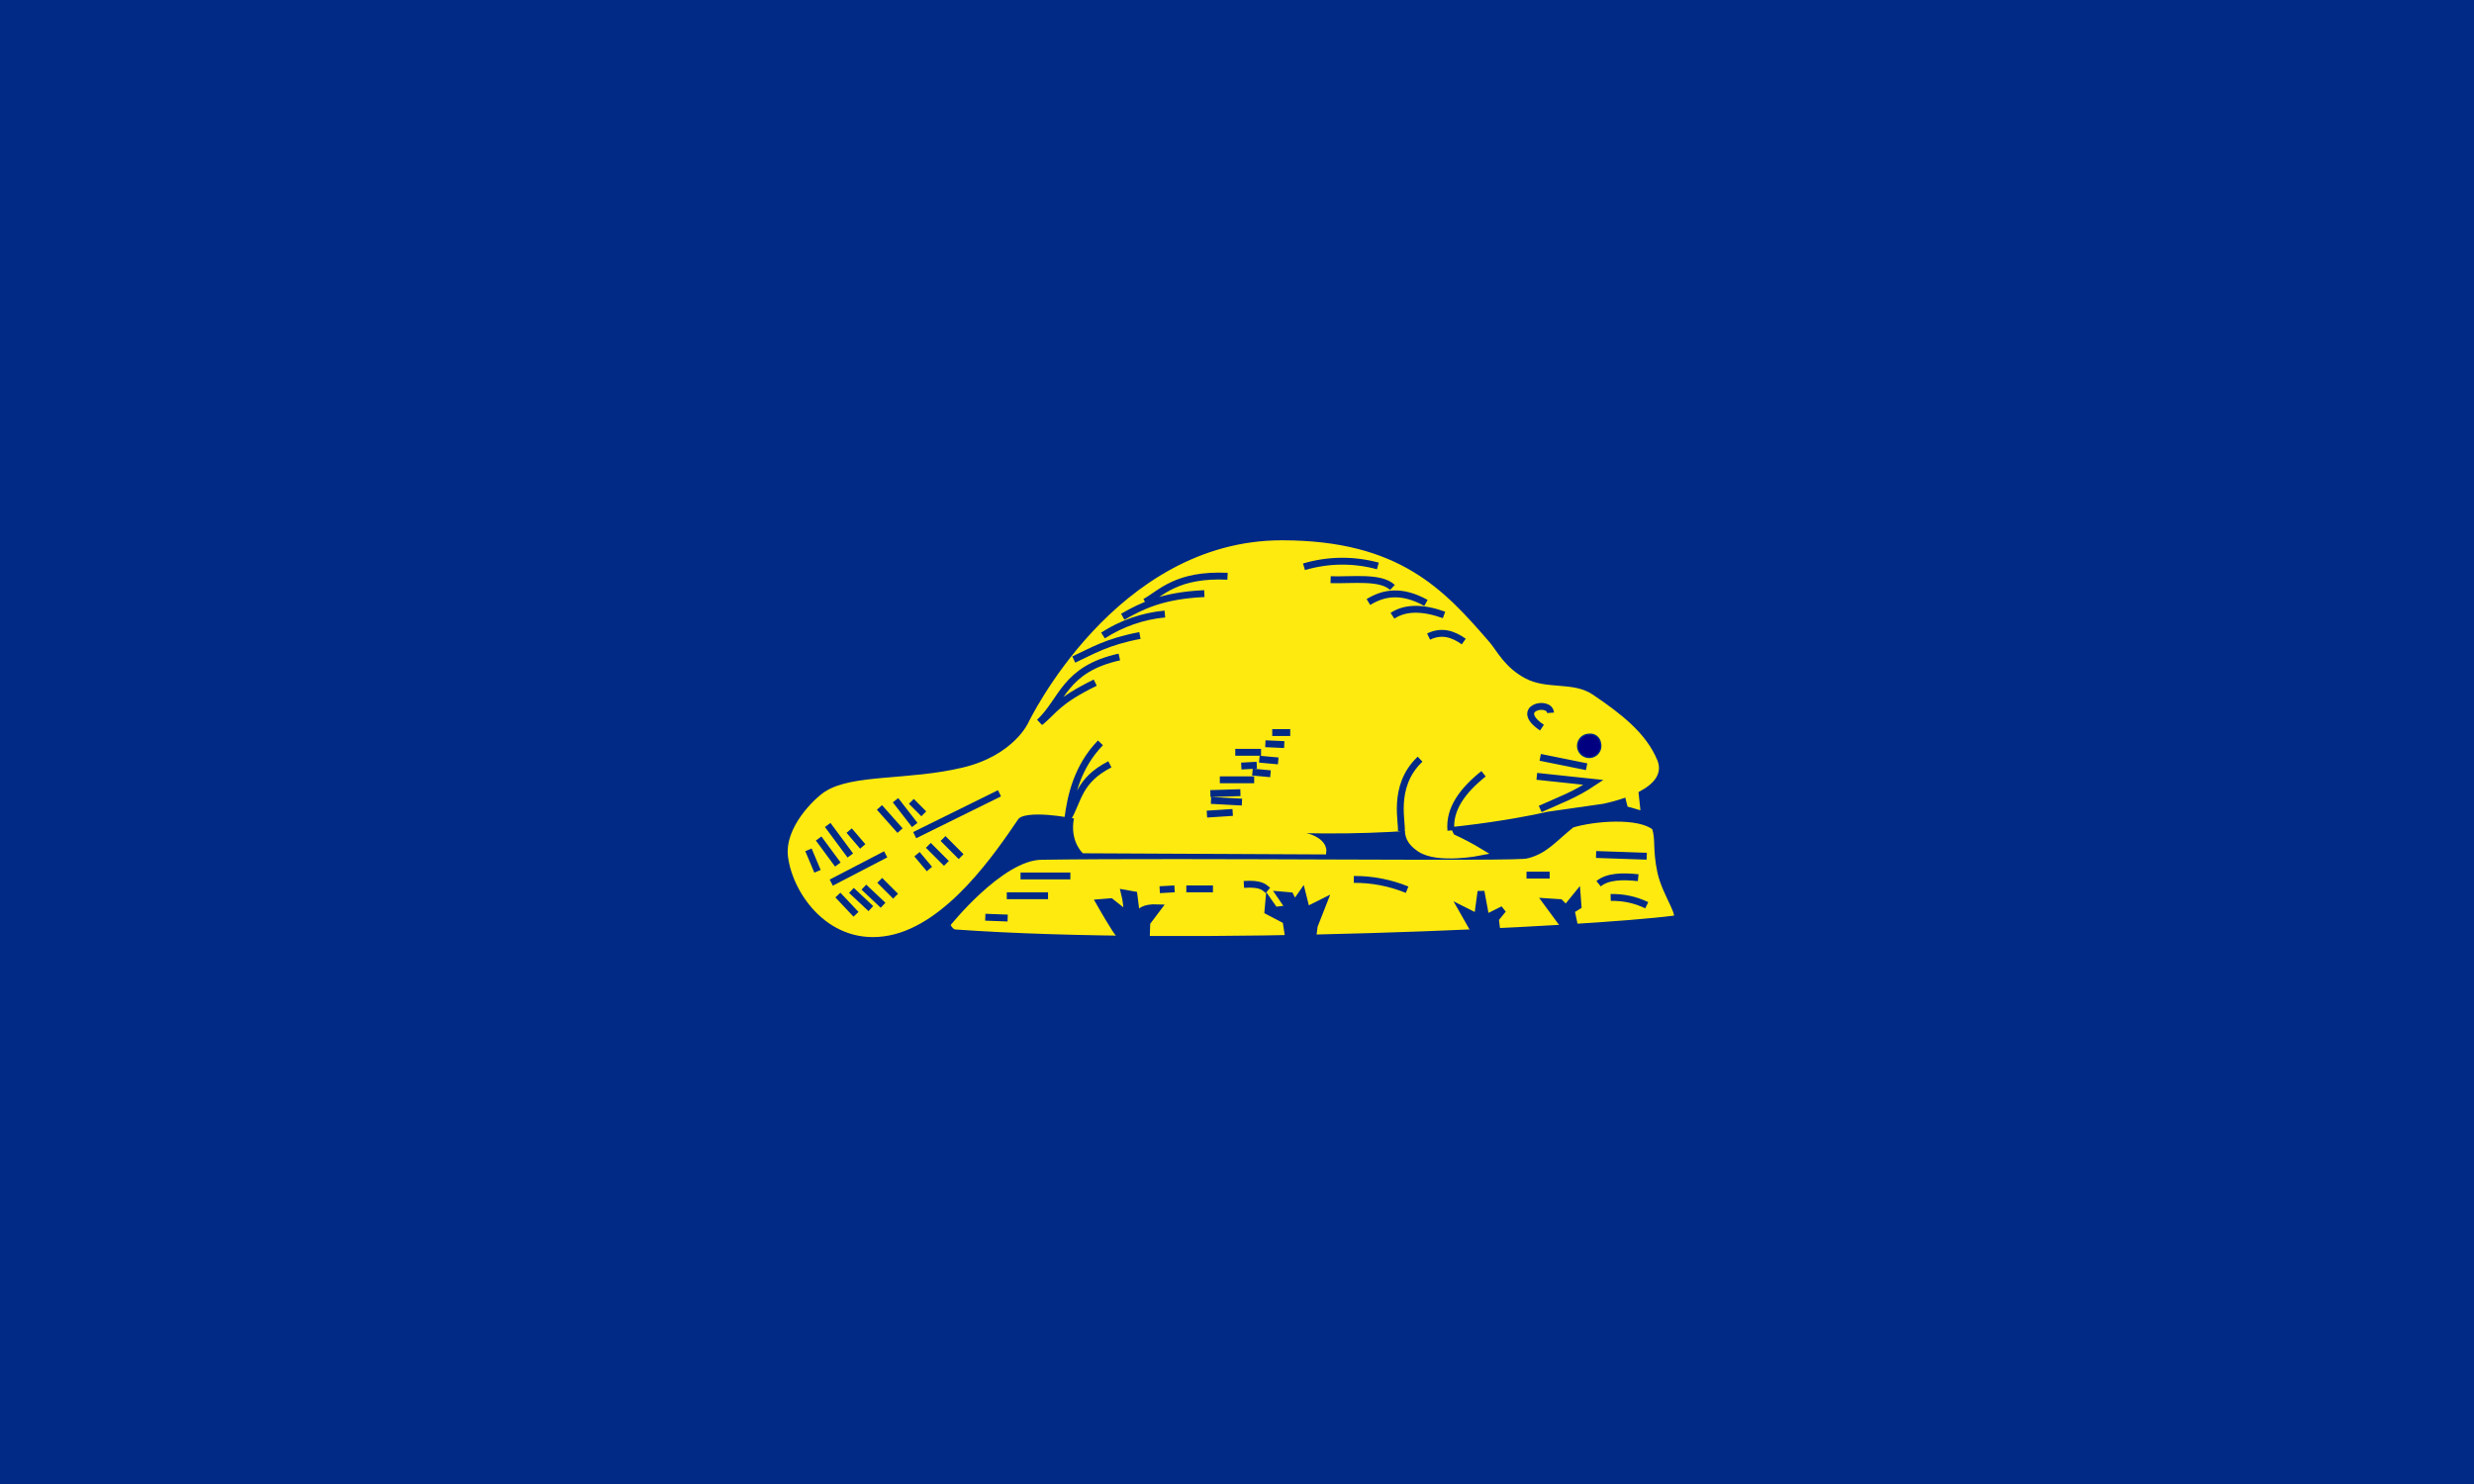
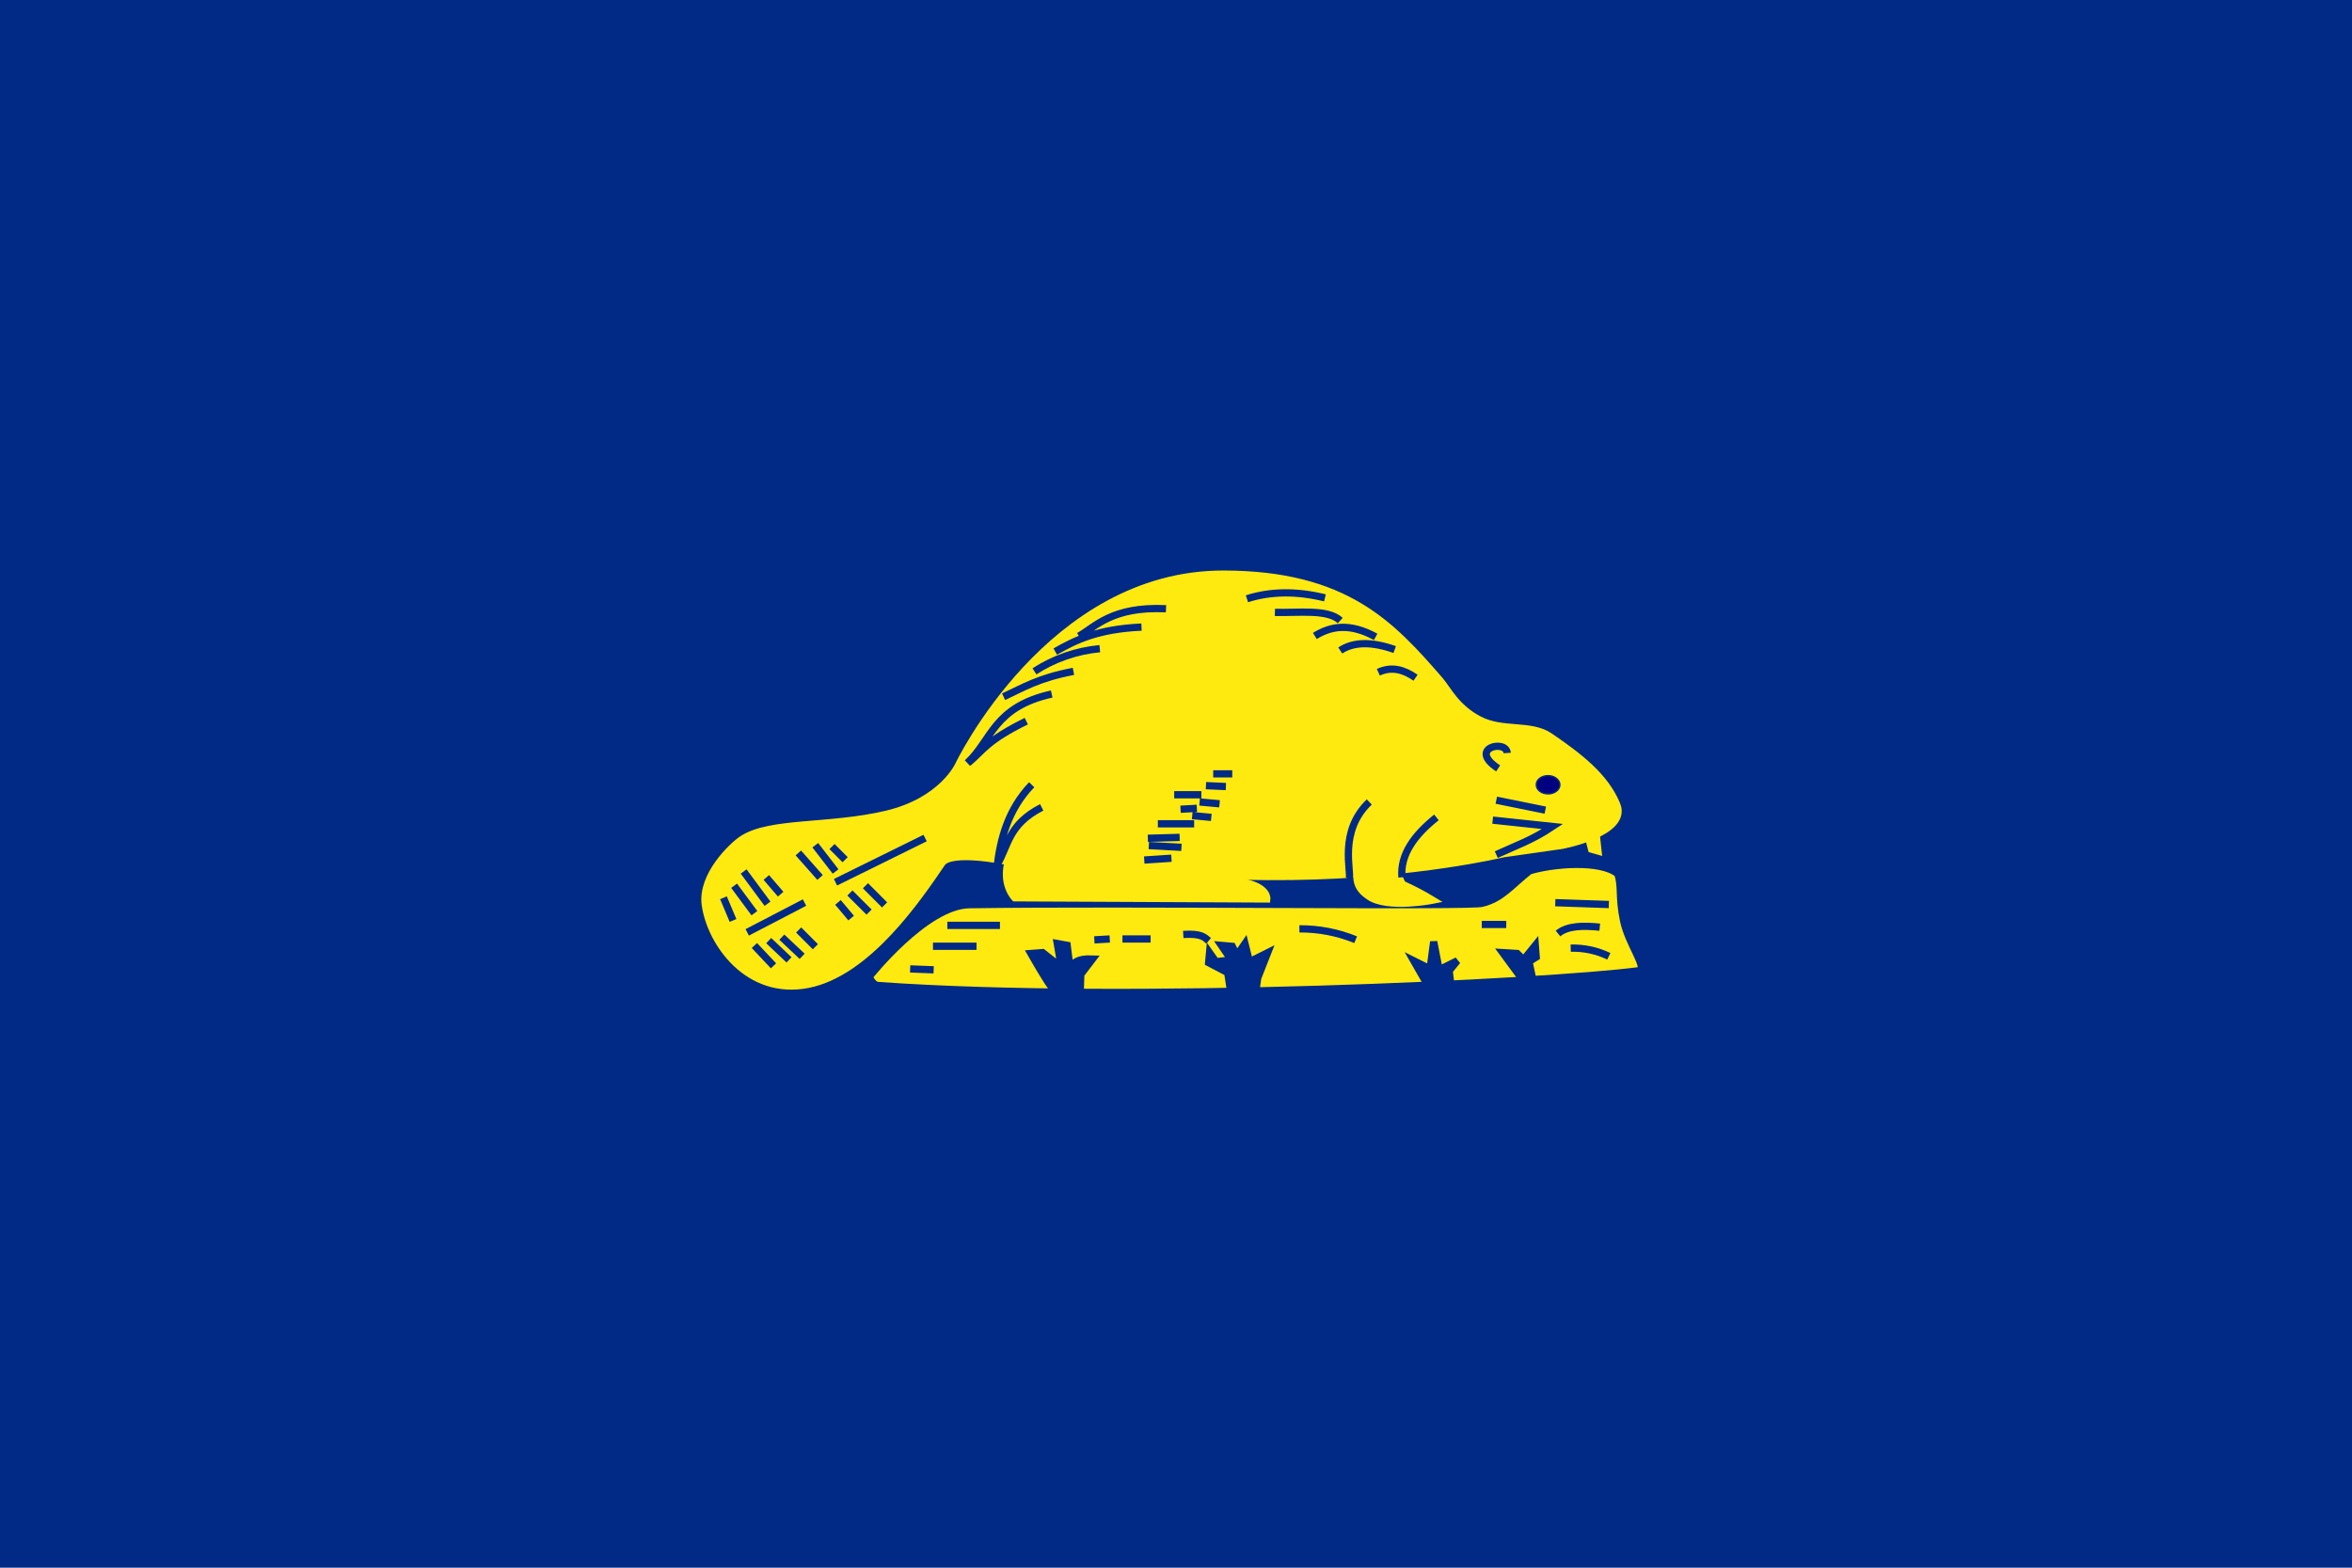
- <svg xmlns="http://www.w3.org/2000/svg" width="500" height="300" viewBox="0 0 500 300">
-   <path fill="#002a86" d="M0 0h500v300H0z" />
-   <path d="M338.45 185.78c2-.27-1.82-4.93-2.81-9.57s-.28-6.54-1.12-9c-3.3-2.69-12.39-1.94-16.88-.57-3.69 2.94-5.31 5.23-9 6.19-1 .69-68.4-.17-98.19.28-8.35.13-19.13 13.79-19.13 13.79s.6 1.61 1.69 1.69c47.9 3.41 128.11-.53 145.44-2.81z" fill="#ffea0f" stroke="#002a86" stroke-width="1.39" fill-rule="evenodd" />
-   <path d="M225.09 152.6s-5.6 7.2-7.08 11.89 1.14 7.31 1.14 7.31l48.22.23s.29-2.29-4.57-3.2-14.85-.46-14.85-.46l-.46-2.28 24.91-3.66-8.69-21.94zM288.39 153.29s-4 2.51-3.65 9.37c.23 4.58-1.32 6.51 2.28 8.91s12.11.69 12.11.69a51.83 51.83 0 00-5.71-3s-1.94-2.4-.46-6.4 8-9.37 8-9.37z" fill="#ffea0f" stroke="#ffea0f" stroke-width="1.39" fill-rule="evenodd" />
-   <path d="M334.33 154c-2.23-5.43-7.22-9.2-12.8-13-3.67-2.52-9-.86-13.48-3.2s-6.06-5.83-7.55-7.54c-9.21-10.64-18-20.3-41.36-20.34-33.3-.06-50.73 36.56-50.73 36.56s-3.08 6.84-13.71 9.37c-11 2.63-22.32 1.3-27.65 4.8-1.89 1.24-7.89 6.92-7.09 12.57 1 7.28 8.19 17.44 19.61 15.21s21.08-16.5 25.64-23.21c1.72-2.53 11.88-.45 11.88-.45s31.2 3.31 55.08 3 40.45-4.35 40.45-4.35l11.19-1.6s12.74-2.42 10.52-7.82z" fill="#ffea0f" stroke="#ffea0f" stroke-width="1.39" fill-rule="evenodd" />
-   <path d="M202 160.37l-17.14 8.46M181.9 167.91l-4.16-4.68M184.87 166.77l-3.88-5M184.19 162l2.51 2.52M171.62 167.91l2.74 3.2M167.28 166.77l4.57 6.17M169.33 174.77l-3.88-5.26M165.22 176.14l-1.83-4.34M173 184.83l-3.66-3.89M168 178.43l11-5.72M176 183.68l-3.92-3.68M174.59 179.34l3.88 3.66M181 181.17l-3.2-3.2M187.84 175.68l-2.51-3M191.27 174.54l-3.65-3.65M194.24 173.17l-3.65-3.66M222.4 150.17c-4.65 4.81-6 10.65-6.6 15.46M224.31 154.51c-6.41 3.29-6.32 7.23-8.51 10.94M299.83 156.42c-4.26 3.41-7 7.13-6.6 11.46M287 153.47c-5.94 5.63-3.37 13.33-3.83 14.71M221.35 138c-7.59 3.72-8.17 5.53-11.11 8M226.22 132.81c-11.16 2.49-11.42 8.8-16.15 13.2M230.38 128.47c-6.77 1.29-9.65 3.14-13.37 4.86M235.42 124.13a27.75 27.75 0 00-12.5 4.34M243.4 120c-8.42.39-12.61 2.47-16.49 4.68M248.09 116.49c-10.32-.48-13.47 3.45-16.67 5.21M295.83 129.69c-2.17-1.54-4.48-2.28-7.11-1M313.37 144.1c-.18-2.67-7.67-1-1.74 3M291.84 124.31q-6.6-2.36-10.42.17M288.19 121.88c-4.93-2.71-8.53-2.08-11.63-.18M281.42 118.75c-2.42-2.26-7.94-1.43-12.5-1.56M278.47 114.41a27.2 27.2 0 00-14.93.17M199.13 185.42l4.52.17M203.47 181.08h8.34M206.25 177.08h10.07M239.76 179.69h5.38M234.38 179.86l3-.17M256.25 180c-.82-.67-1.36-1.43-4.86-1.21M273.61 177.78a27.89 27.89 0 0110.77 2.08M308.51 176.91h4.68M322.57 172.74l10.24.35M331.08 177.43c-3.21-.33-6.16-.29-8 1.22M332.81 183a15.75 15.75 0 00-7.29-1.57M260.76 148.09h-3.64M249.65 152.08h5.21M250.87 154.86l3.12-.17M259.55 150.52l-3.82-.17M258.33 153.82l-3.82-.35M256.77 156.42l-3.65-.34M246.53 157.64h6.94M244.62 160.42l6.07-.18M251 162.15l-6.25-.34M243.92 164.58l5.21-.34M320.66 155l-9.38-1.9M311.28 163.54c3.94-1.8 6.83-2.75 10.77-5.38l-11.46-1.22" fill="none" stroke="#002a86" stroke-width="1.39" />
-   <path d="M323.44 150.17a2.34 2.34 0 11-2.26-1.73 2.05 2.05 0 012.26 1.73z" fill="navy" stroke="#002a86" stroke-linecap="round" stroke-linejoin="round" stroke-width=".28" />
-   <path d="M226.74 189.58a18.3 18.3 0 01-1.74-2.43c-1.13-1.78-2.78-4.68-2.78-4.68l2.26-.18 3.3 2.61a17.26 17.26 0 00-.52-4.34l1.91.34.52 4.17c.84-.76 1.28-1.68 4.34-1.56l-2.26 3-.17 5.21-4-.35zM316.84 188.19l-4.34-5.9 2.78.18 1.21 1.21 2.26-2.78.17 2.26-1.39.87 1.05 4.86zM298.26 188.72l-2.77-4.87 3.12 1.57.7-5.21 1 5.38 3.47-1.74-1.56 1.91.52 4.17zM260.59 190.63l-.69-4.52-3.65-1.91.17-1.91 1.22 1.74 2.95-.35-1.91-2.78 2.08.18.87 1.73 1.56-2.25.87 3.47 3.47-1.74-1.91 4.86-.52 3.85z" fill="#002a86" stroke="#002a86" stroke-width="1.39" fill-rule="evenodd" />
-   <path d="M330.21 157.29c0 .87.52 5.56.52 5.56l-1.22-.35-1.39-5.38z" fill="#ffea0f" stroke="#ffea0f" stroke-width="1.39" fill-rule="evenodd" />
+ <svg xmlns="http://www.w3.org/2000/svg" width="600" height="400" viewBox="0 0 600 400">
+   <path fill="#002a86" d="M0 0h600v400H0z" />
+   <path d="M417.94 247.7c2.7-.35-2.44-6.56-3.75-12.75s-.38-8.73-1.5-12c-4.4-3.58-16.52-2.57-22.51-.75-4.91 3.91-7.07 7-12 8.25-1.38.92-91.21-.23-130.92.38-11.14.17-25.51 18.38-25.51 18.38s.8 2.15 2.25 2.25c63.87 4.54 170.83-.72 193.94-3.76z" fill="#ffea0f" stroke="#002a86" stroke-width="1.85" fill-rule="evenodd" />
+   <path d="M266.79 203.47s-7.46 9.6-9.44 15.85 1.52 9.75 1.52 9.75l64.29.3s.38-3.05-6.09-4.26-19.81-.61-19.81-.61l-.61-3.05 33.21-4.88-11.58-29.25zM351.19 204.39s-5.33 3.35-4.87 12.49c.3 6.1-1.76 8.68 3 11.88s16.15.92 16.15.92a70 70 0 00-7.62-4s-2.59-3.19-.6-8.53S368 204.69 368 204.69z" fill="#ffea0f" stroke="#ffea0f" stroke-width="1.85" fill-rule="evenodd" />
+   <path d="M412.43 205.3c-3-7.24-9.62-12.26-17.06-17.37-4.89-3.35-12-1.14-18-4.26s-8.07-7.77-10.05-10.06c-12.29-14.18-24-27.06-55.15-27.12-44.41-.07-67.64 48.76-67.64 48.76s-4.11 9.11-18.28 12.49c-14.71 3.5-29.77 1.73-36.87 6.4-2.52 1.65-10.51 9.21-9.45 16.75 1.38 9.71 10.91 23.26 26.15 20.28s28.1-22 34.18-30.94c2.3-3.37 15.85-.61 15.85-.61s41.59 4.42 73.43 4 53.93-5.79 53.93-5.79l14.93-2.13s17.01-3.16 14.03-10.4z" fill="#ffea0f" stroke="#ffea0f" stroke-width="1.85" fill-rule="evenodd" />
+   <path d="M236 213.83l-22.86 11.28M209.2 223.89l-5.54-6.26M213.16 222.36l-5.18-6.7M212.25 216l3.35 3.36M195.49 223.89l3.66 4.26M189.7 222.36l6.1 8.23M192.45 233l-5.18-7M187 234.86l-2.44-5.79M197.32 246.43l-4.87-5.18M190.62 237.9l14.62-7.61M201.28 244.91L196.1 240M199.45 239.12l5.18 4.88M208 241.56l-4.26-4.27M217.13 234.25l-3.36-4M221.7 232.72l-4.88-4.87M225.66 230.89l-4.88-4.89M263.19 200.23c-6.19 6.41-8 14.2-8.79 20.6M265.74 206c-8.53 4.38-8.42 9.64-11.34 14.58M366.44 208.56c-5.69 4.55-9.28 9.51-8.8 15.28M349.31 204.63c-7.92 7.5-4.5 17.77-5.12 19.61M261.81 184c-10.13 5-10.9 7.37-14.82 10.65M268.29 177.08c-14.88 3.32-15.22 11.73-21.53 17.6M273.84 171.3c-9 1.71-12.87 4.18-17.82 6.48M280.56 165.51a37 37 0 00-16.67 5.79M291.2 160c-11.23.53-16.82 3.31-22 6.25M297.45 155.32c-13.76-.64-18 4.59-22.22 7M361.11 172.92c-2.9-2-6-3-9.49-1.39M384.49 192.13c-.24-3.56-10.22-1.29-2.31 3.93M355.79 165.74q-8.81-3.12-13.89.23M350.93 162.5c-6.59-3.61-11.39-2.77-15.51-.23M341.9 158.33c-3.24-3-10.59-1.91-16.67-2.08M338 152.55q-10.87-2.67-19.9.23M232.18 247.22l6 .23M238 241.44h11.11M241.67 236.11h13.42M286.34 239.58h7.18M279.17 239.81l3.93-.23M308.33 240.05c-1.09-.9-1.81-1.92-6.48-1.62M331.48 237a37.17 37.17 0 0114.35 2.77M378 235.88h6.25M396.76 230.32l13.66.47M408.1 236.57c-4.28-.43-8.2-.39-10.65 1.62M410.42 244a21.09 21.09 0 00-9.73-2.08M314.35 197.45h-4.86M299.54 202.78h6.94M301.16 206.48l4.16-.23M312.73 200.69l-5.09-.23M311.11 205.09l-5.09-.46M309 208.56l-4.86-.46M295.37 210.19h9.26M292.82 213.89l8.11-.23M301.39 216.2l-8.33-.46M291.9 219.44l6.94-.46M394.21 206.71l-12.5-2.54M381.71 218.06c5.25-2.41 9.11-3.68 14.35-7.18l-15.27-1.62" fill="none" stroke="#002a86" stroke-width="1.85" />
+   <path d="M397.92 200.23c0 1.28-1.35 2.32-3 2.32s-3-1-3-2.32 1.35-2.31 3-2.31 3 1.08 3 2.31z" fill="navy" stroke="#002a86" stroke-linecap="round" stroke-linejoin="round" stroke-width=".37" />
+   <path d="M269 252.78a24.7 24.7 0 01-2.31-3.24c-1.51-2.38-3.71-6.25-3.71-6.25l3-.23 4.4 3.47c.24-1.46-.37-3.76-.69-5.79l2.54.46.7 5.56c1.11-1 1.71-2.25 5.78-2.08l-3 3.93-.23 6.95-5.32-.47zM389.12 250.93l-5.79-7.87 3.71.23 1.62 1.62 3-3.71.23 3-1.85 1.16 1.39 6.48zM364.35 251.62l-3.7-6.48 4.16 2.08.93-6.94 1.39 7.17 4.63-2.31-2.08 2.55.69 5.55zM314.12 254.17l-.93-6-4.86-2.55.23-2.54 1.63 2.31 3.93-.46-2.55-3.71 2.78.24 1.16 2.31 2.08-3 1.16 4.63 4.63-2.31-2.55 6.48-.69 5.09z" fill="#002a86" stroke="#002a86" stroke-width="1.85" fill-rule="evenodd" />
+   <path d="M406.94 209.72c0 1.16.7 7.41.7 7.41l-1.62-.46-1.85-7.18z" fill="#ffea0f" stroke="#ffea0f" stroke-width="1.85" fill-rule="evenodd" />
</svg>
